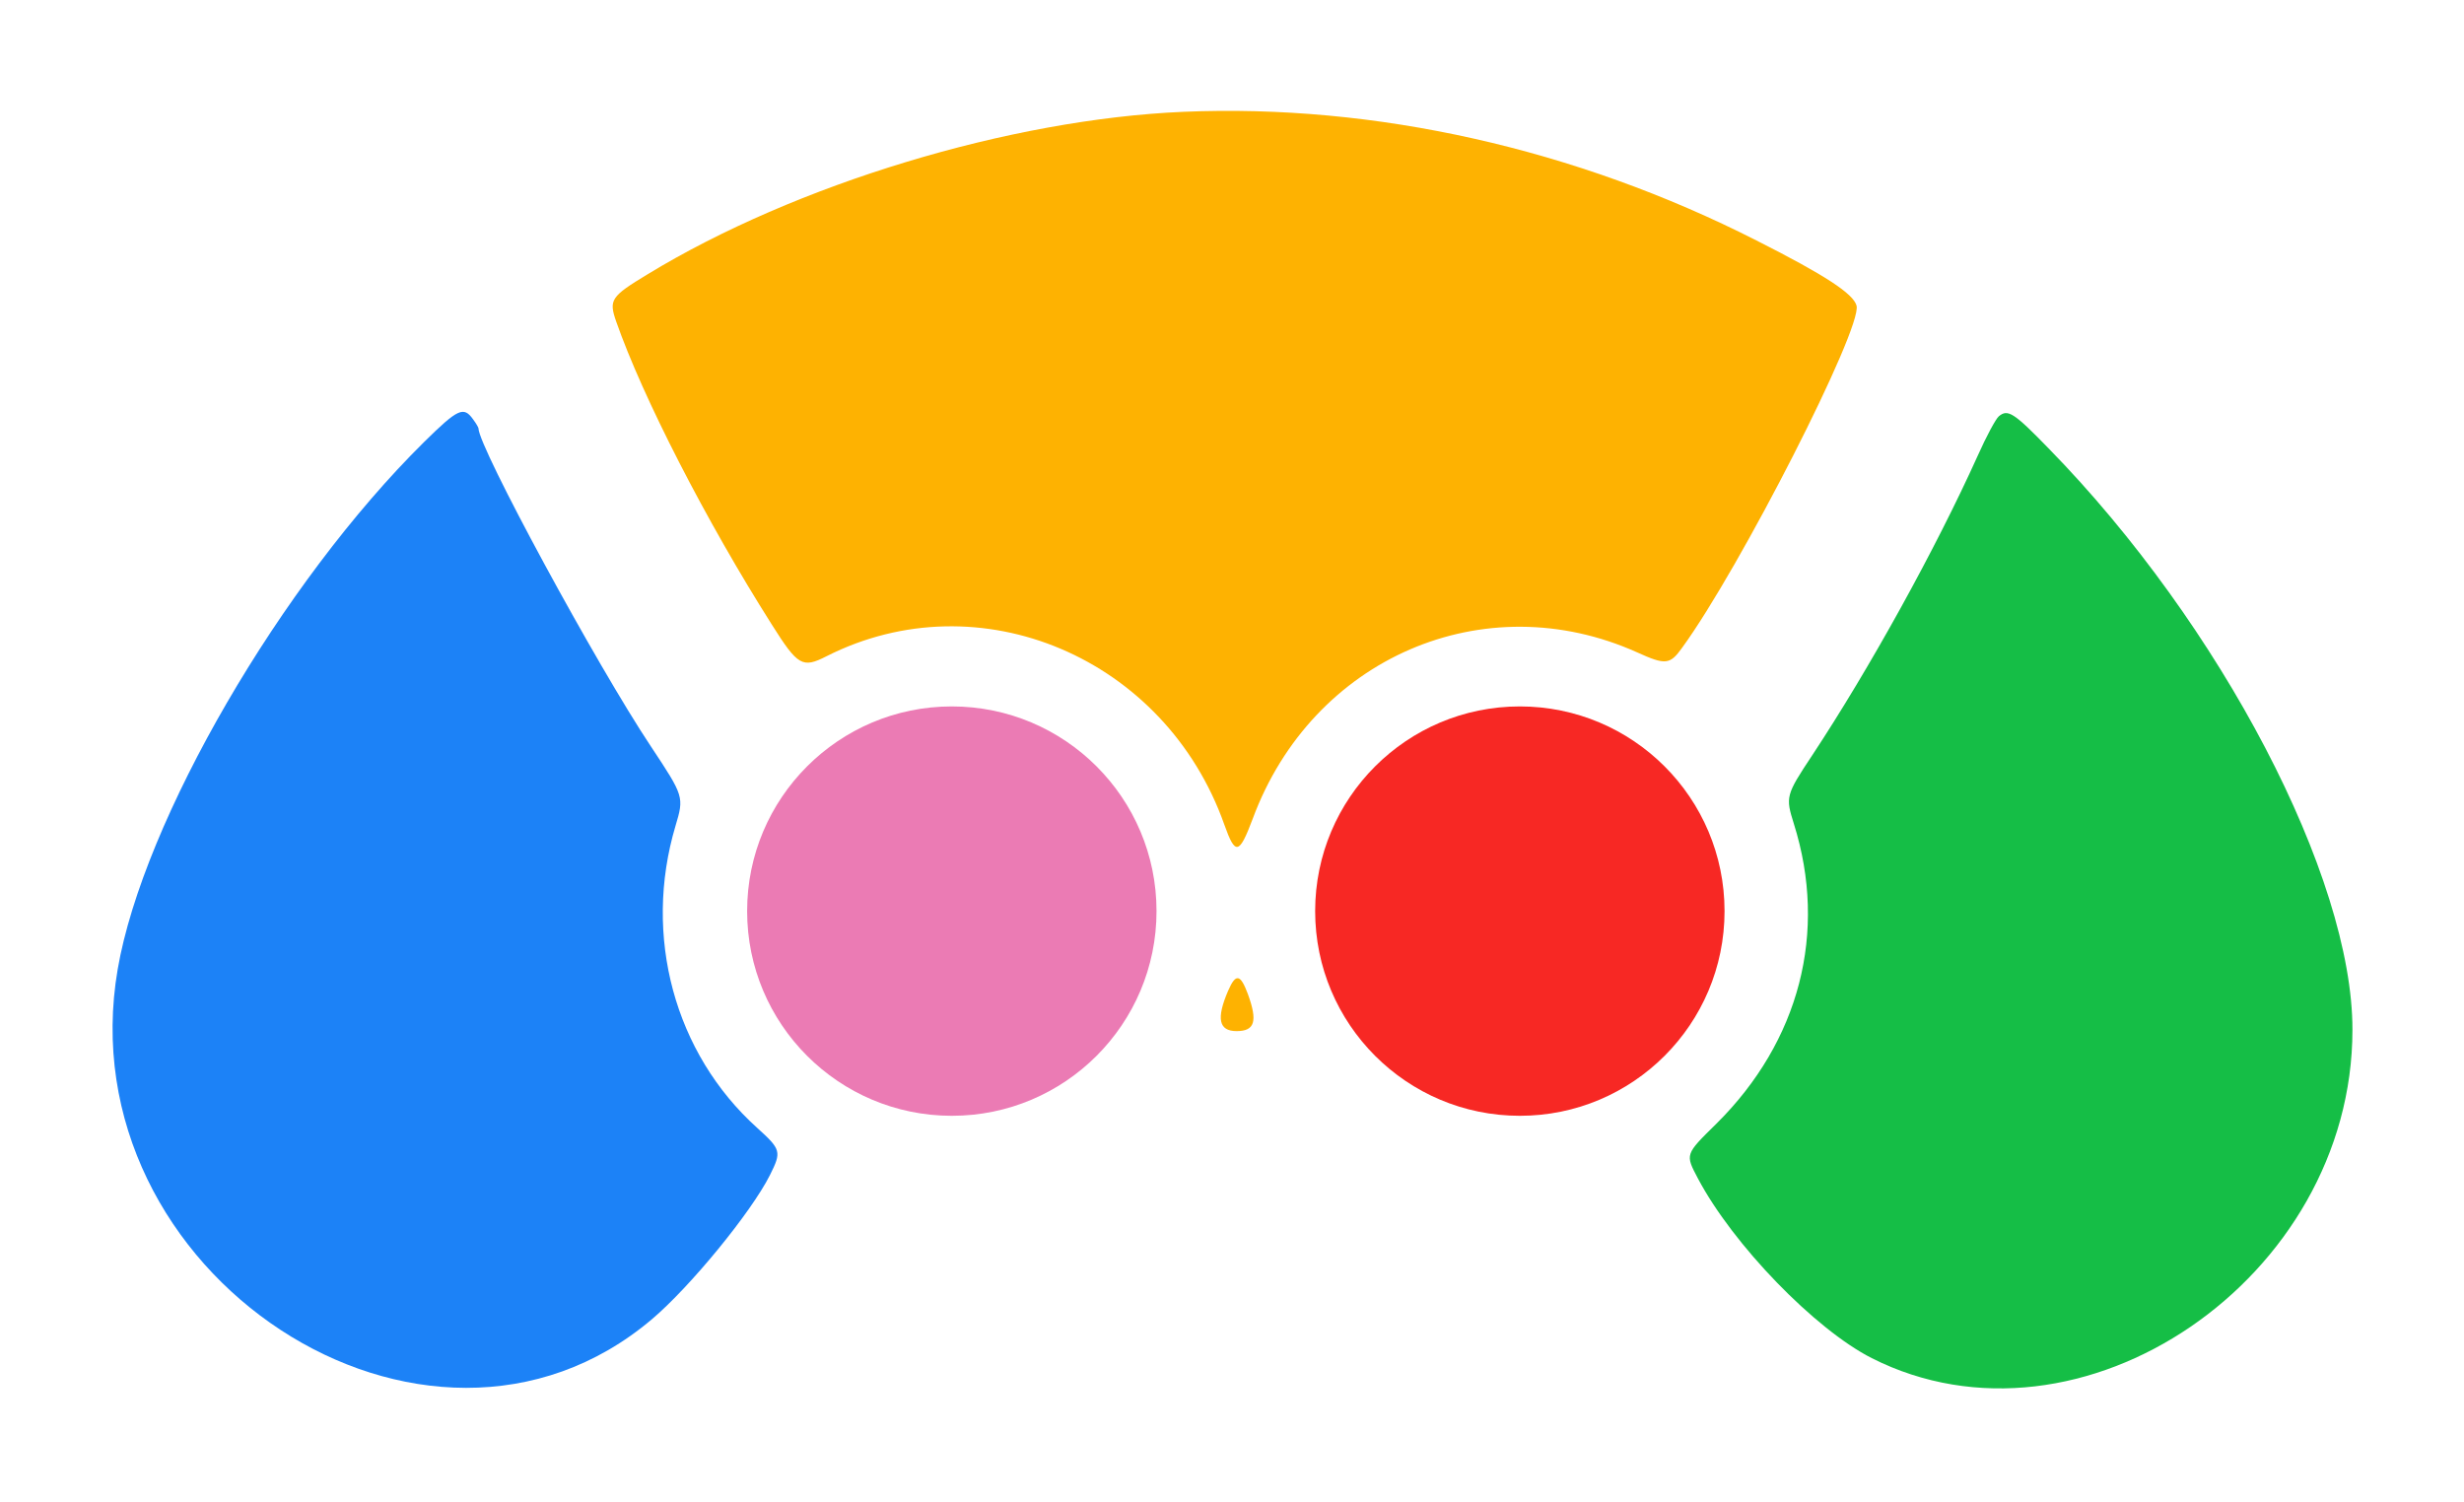
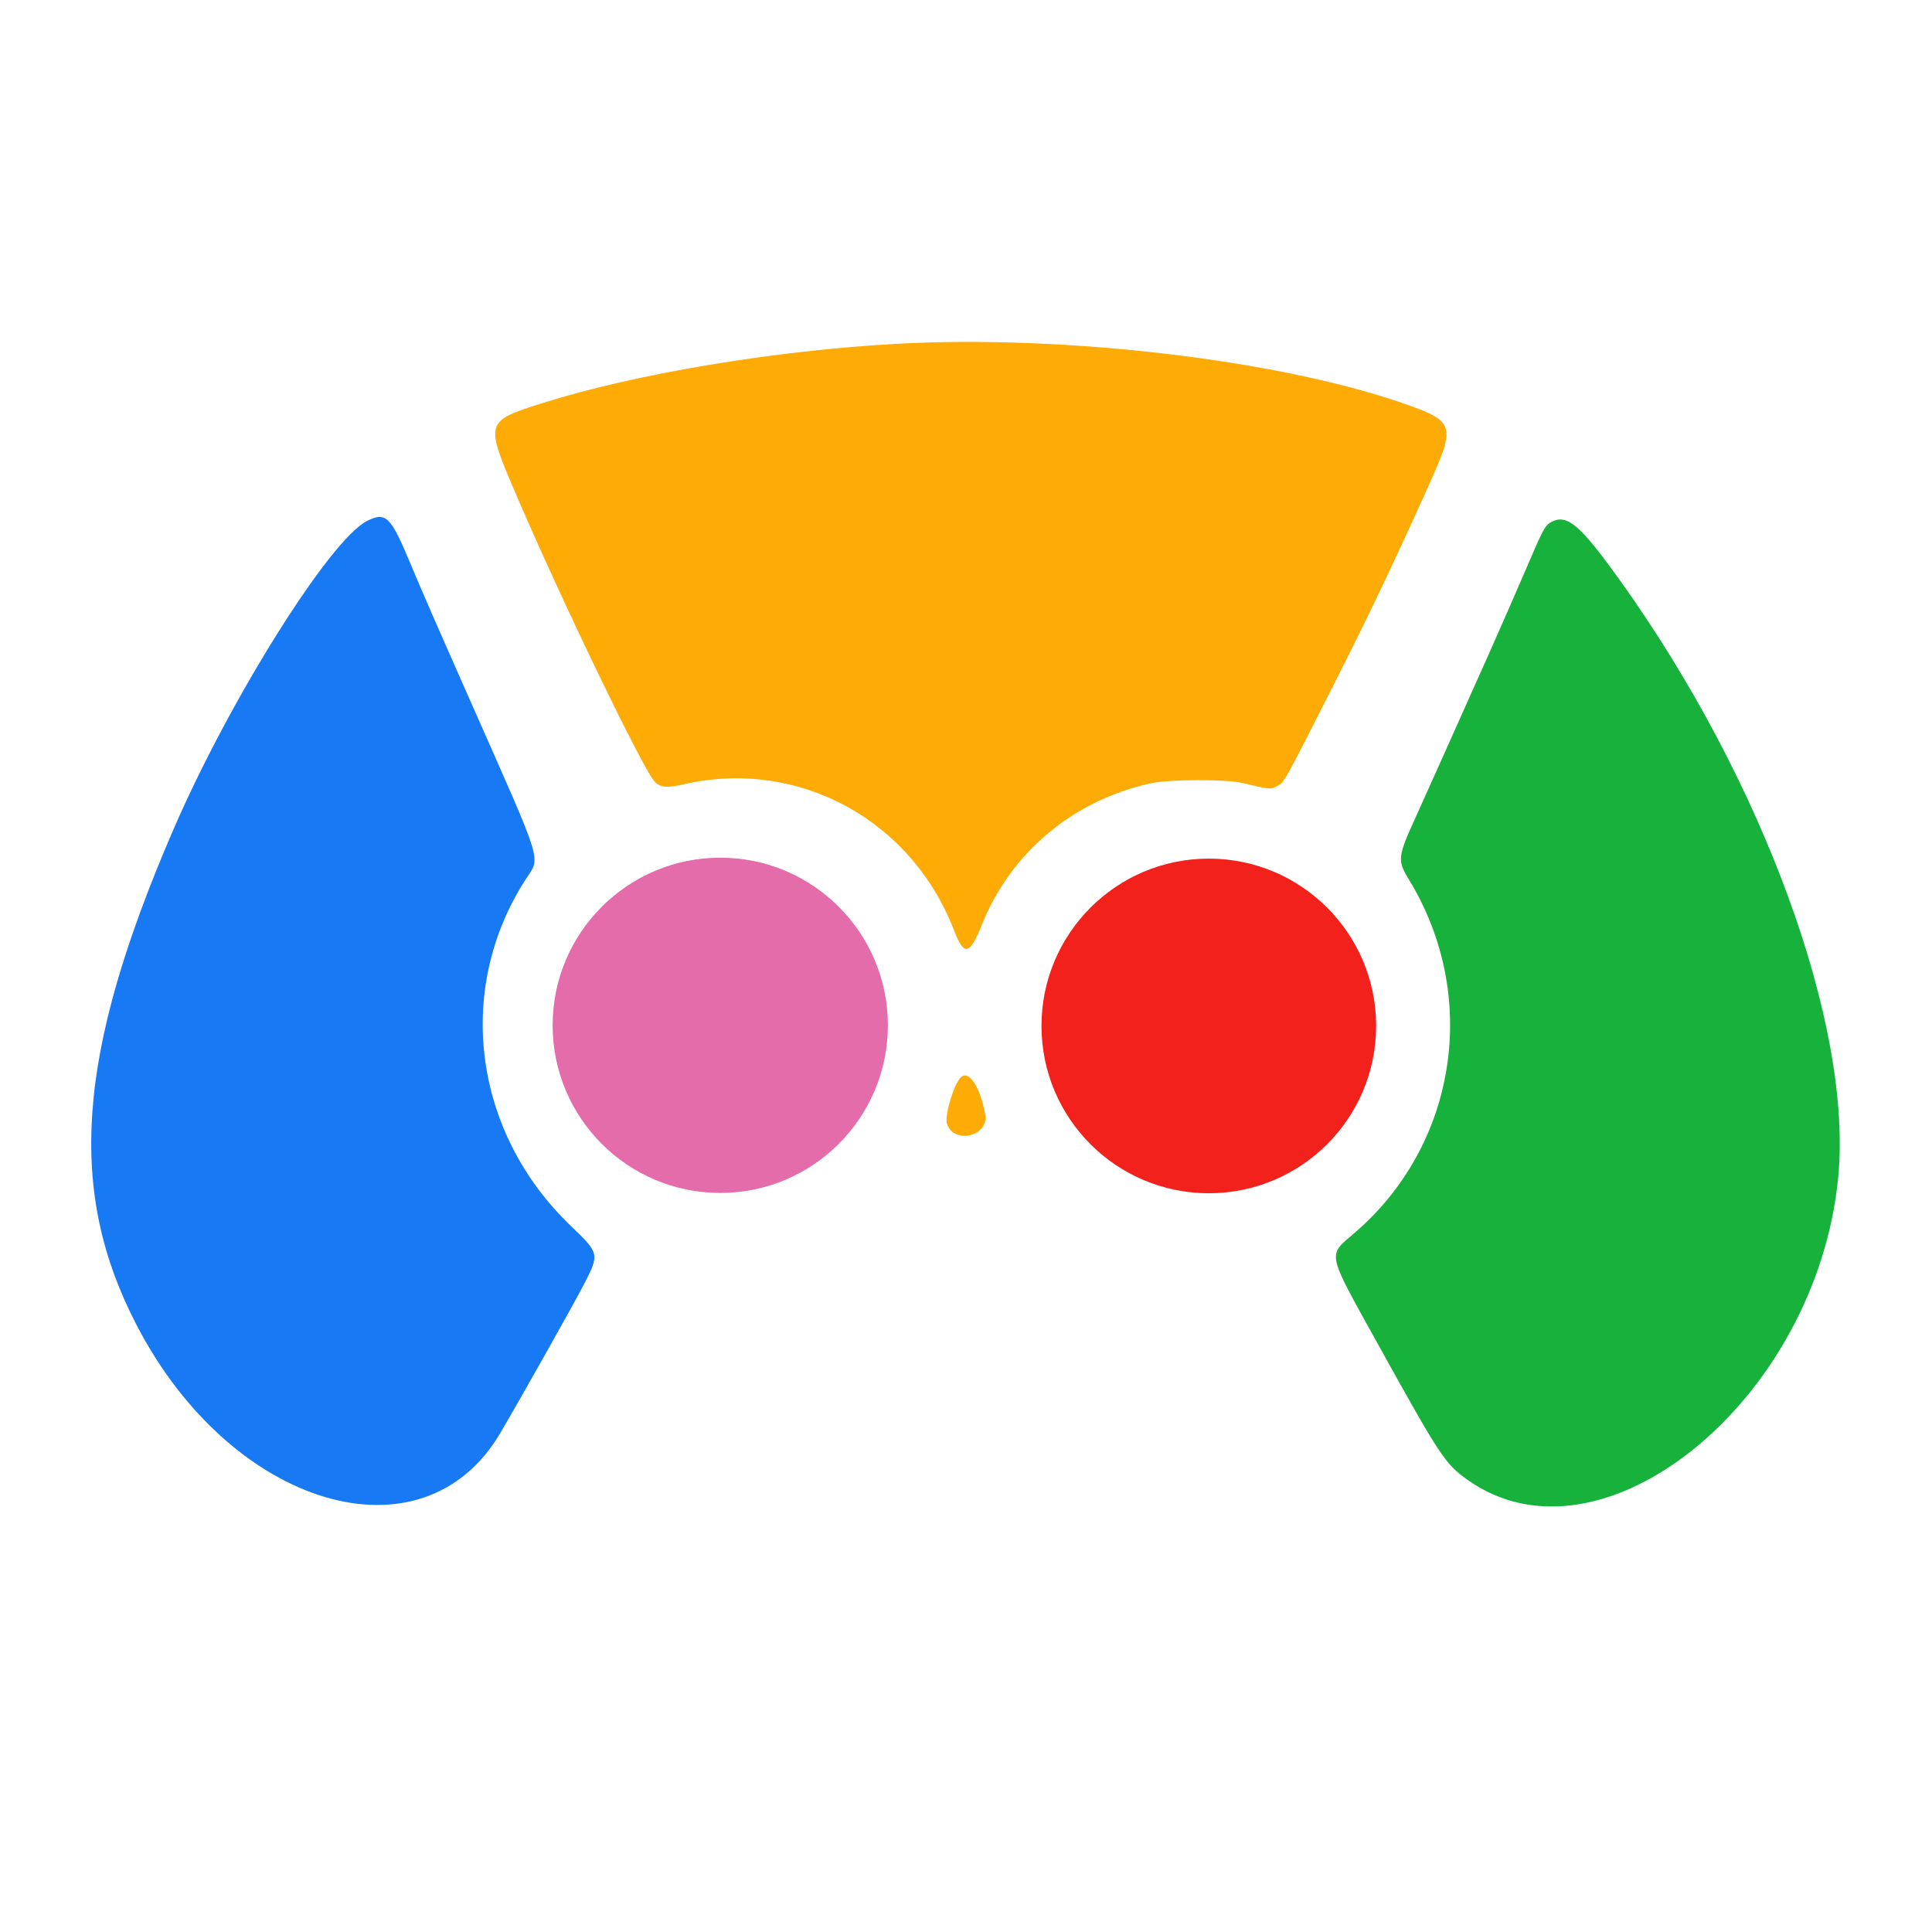
- <svg xmlns="http://www.w3.org/2000/svg" width="963" height="587" viewBox="145 334 963 587">
+ <svg xmlns="http://www.w3.org/2000/svg" width="1254" height="1254" viewBox="0 0 1254 1254">
  <g transform="translate(0,1254) scale(0.1,-0.1)">
-     <path d="M3108 7473 c-559 -552 -1098 -1480 -1198 -2061 -205 -1190 1207 -2114 2088 -1368 150 127 388 418 461 563 46 92 44 100 -50 185 -323 291 -447 750 -319 1180 34 113 33 116 -95 309 -214 321 -675 1172 -675 1245 0 3 -9 19 -21 35 -37 52 -59 42 -191 -88z" fill="#1C82F7" />
-     <path d="M9262 7573 c-12 -10 -49 -79 -82 -153 -166 -368 -424 -834 -648 -1173 -103 -155 -104 -162 -71 -267 133 -423 22 -850 -303 -1172 -123 -121 -122 -119 -72 -214 137 -259 457 -589 679 -702 817 -413 1879 311 1879 1283 1 598 -514 1584 -1188 2273 -136 140 -159 154 -194 125z" fill="#15BE46" />
-     <path d="M6075 8763 c-677 -29 -1516 -283 -2094 -635 -144 -87 -152 -100 -123 -184 104 -297 351 -779 609 -1186 101 -160 119 -171 213 -123 598 303 1324 -5 1555 -658 43 -121 58 -118 111 23 233 629 905 919 1503 650 110 -50 128 -48 175 18 228 313 704 1248 682 1337 -12 47 -124 120 -391 255 -706 359 -1492 535 -2240 503z M6250 5328 c-47 -109 -37 -158 33 -158 71 0 83 38 44 145 -29 78 -47 82 -77 13z" fill="#FEB201" />
+     <path d="M2383 9159 c-240 -119 -895 -1163 -1260 -2009 -627 -1453 -691 -2341 -232 -3219 616 -1179 1852 -1544 2354 -696 130 220 471 826 547 972 99 193 98 199 -83 372 -636 607 -759 1532 -300 2249 101 157 129 65 -356 1162 -198 447 -318 721 -398 913 -120 286 -152 316 -272 256z" fill="#1879F4" />
+     <path d="M10073 9154 c-44 -22 -55 -42 -171 -314 -55 -129 -160 -368 -232 -530 -312 -698 -383 -857 -475 -1060 -125 -274 -127 -292 -49 -421 461 -756 311 -1723 -357 -2294 -173 -148 -180 -115 144 -700 417 -752 445 -795 592 -900 871 -620 2265 516 2406 1961 96 984 -486 2578 -1414 3874 -259 361 -343 434 -444 384z" fill="#17B23B" />
+     <path d="M5830 10309 c-795 -43 -1703 -194 -2308 -385 -374 -118 -375 -121 -173 -592 292 -682 824 -1784 899 -1864 37 -40 79 -44 187 -19 745 171 1482 -228 1759 -952 64 -165 100 -157 179 41 188 469 593 808 1097 918 117 26 490 27 595 2 180 -43 178 -43 221 -22 49 24 42 12 365 649 247 489 398 806 627 1315 172 384 165 406 -176 524 -813 281 -2187 443 -3272 385z M6236 5547 c-46 -46 -105 -245 -90 -299 40 -137 272 -85 249 55 -30 178 -107 296 -159 244z" fill="#FEAB05" />
  </g>
-   <circle cx="517.0" cy="690.1" r="80.0" fill="#EB7BB4" />
-   <circle cx="739.0" cy="690.1" r="80.0" fill="#F72824" />
+   <circle cx="467.5" cy="665.5" r="108.8" fill="#E56CAA" />
+   <circle cx="784.6" cy="665.9" r="108.6" fill="#F2211C" />
</svg>
